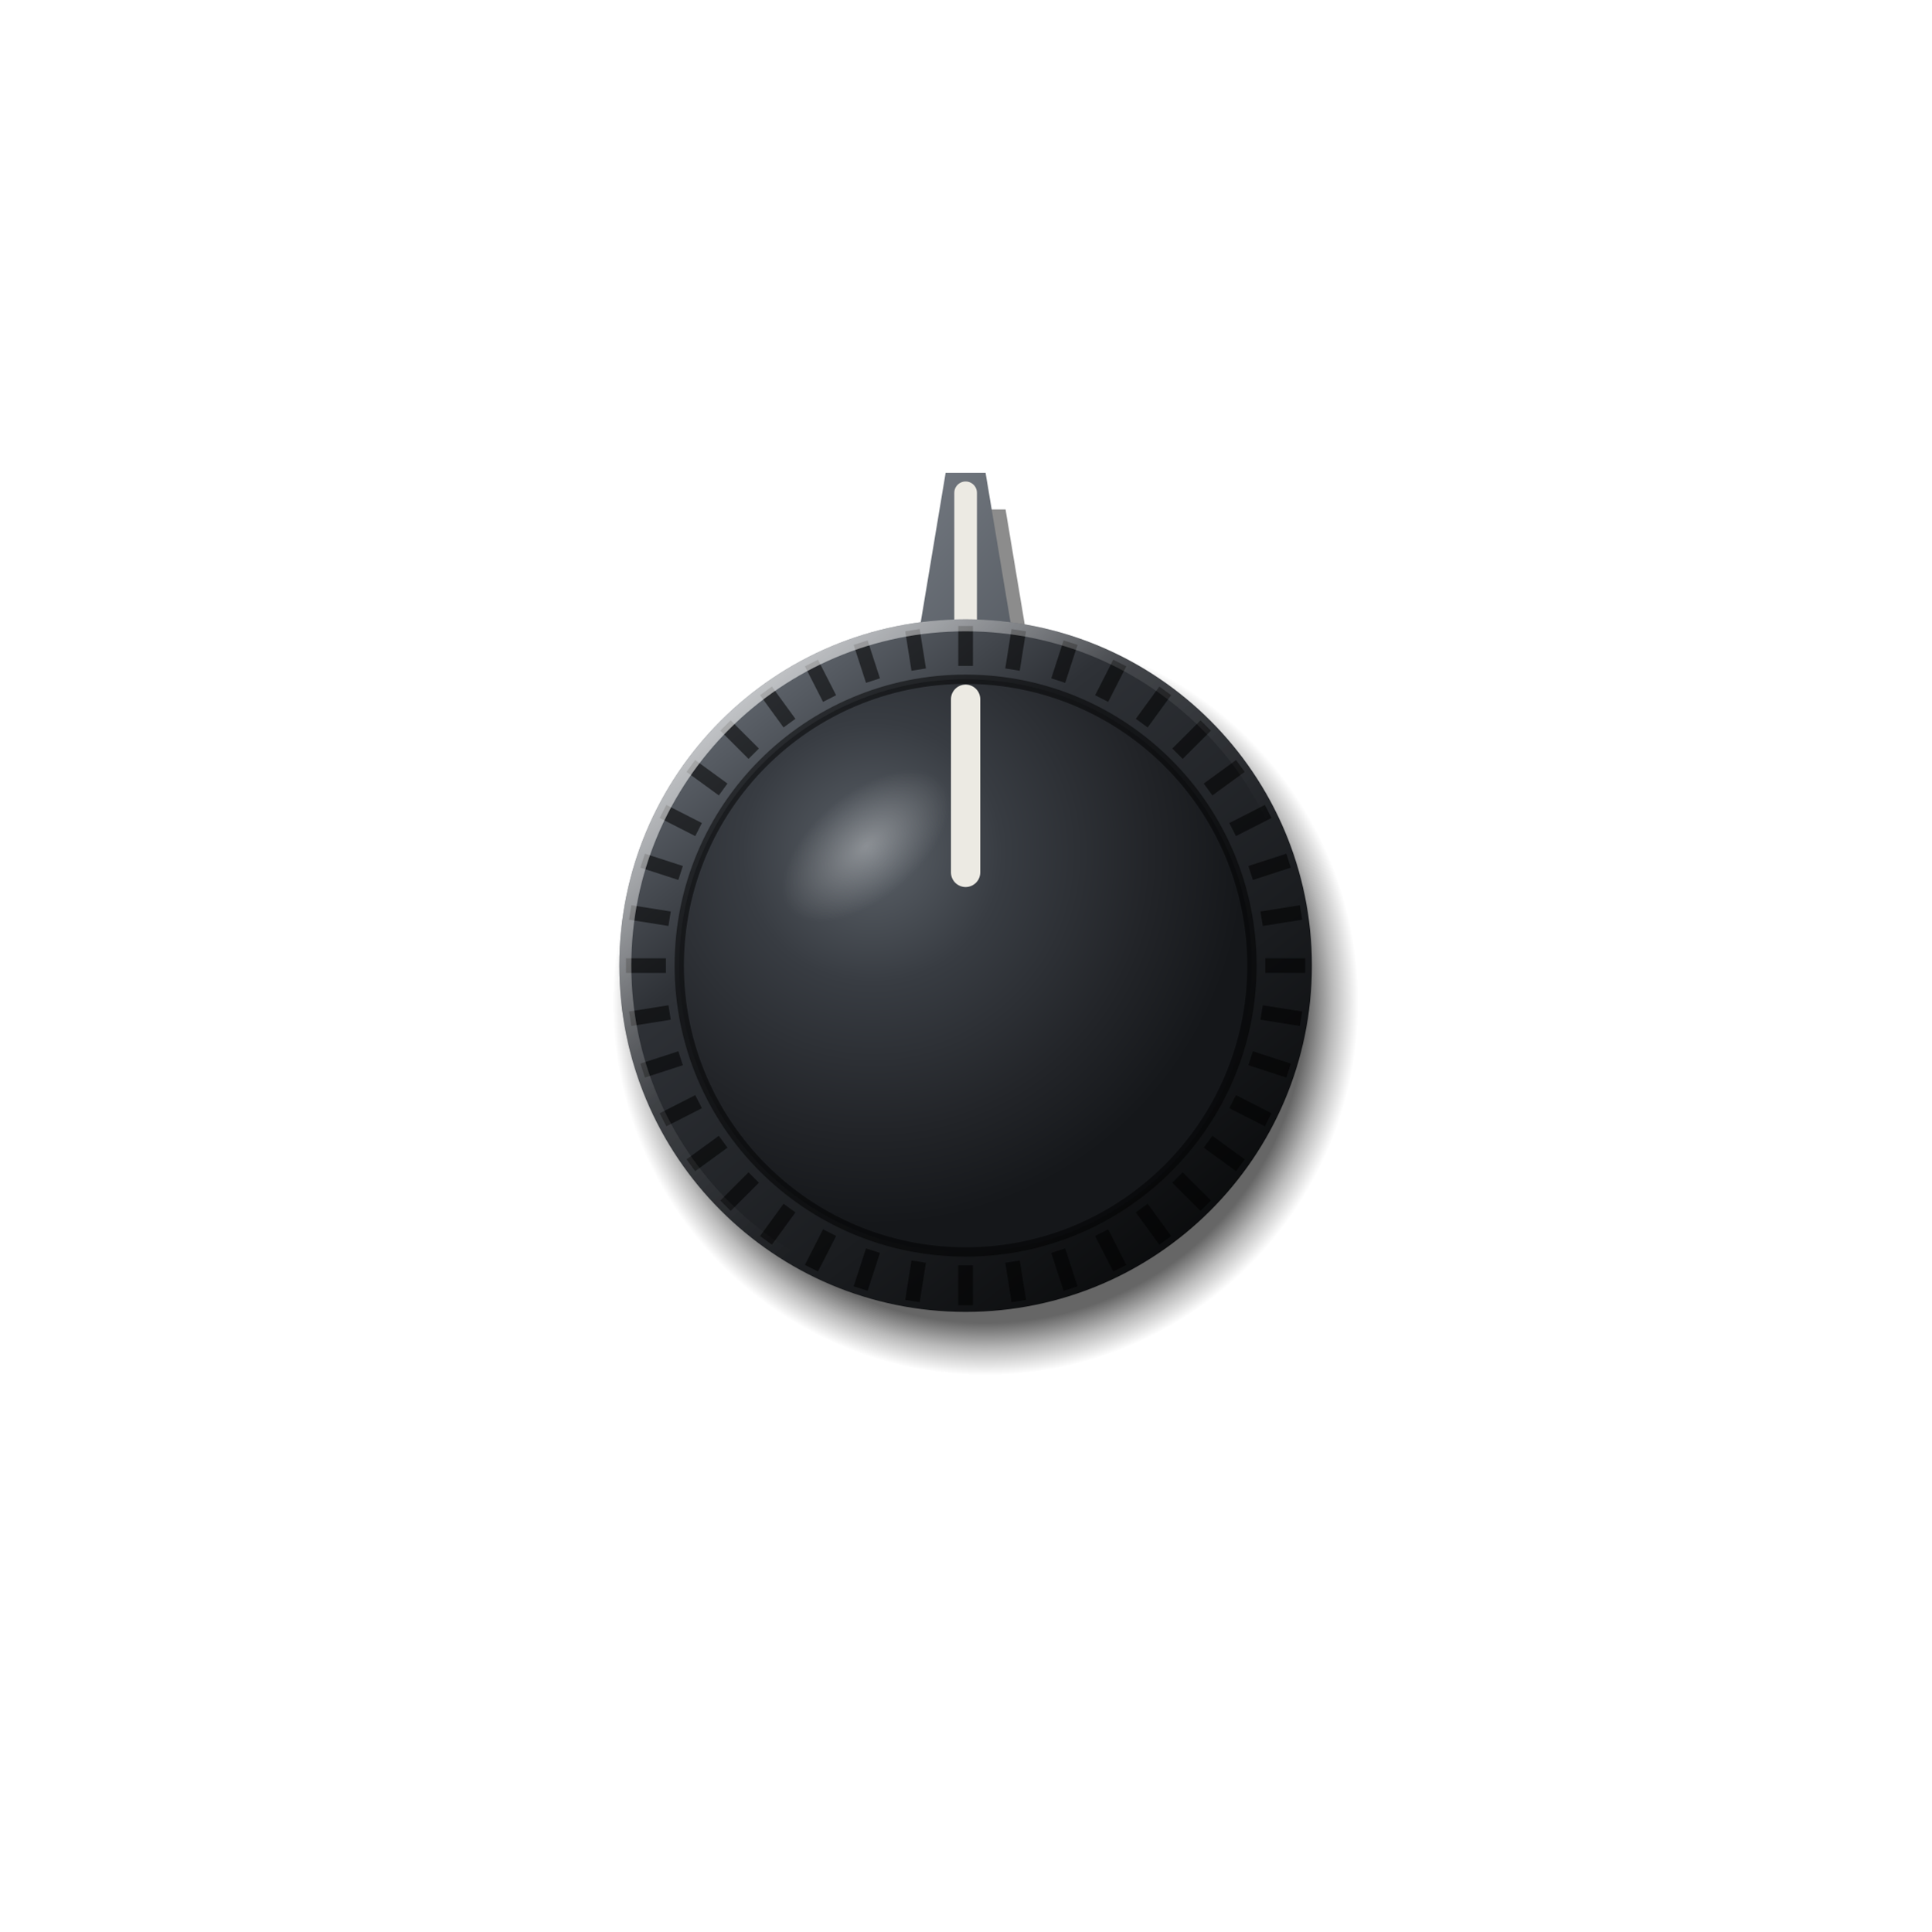
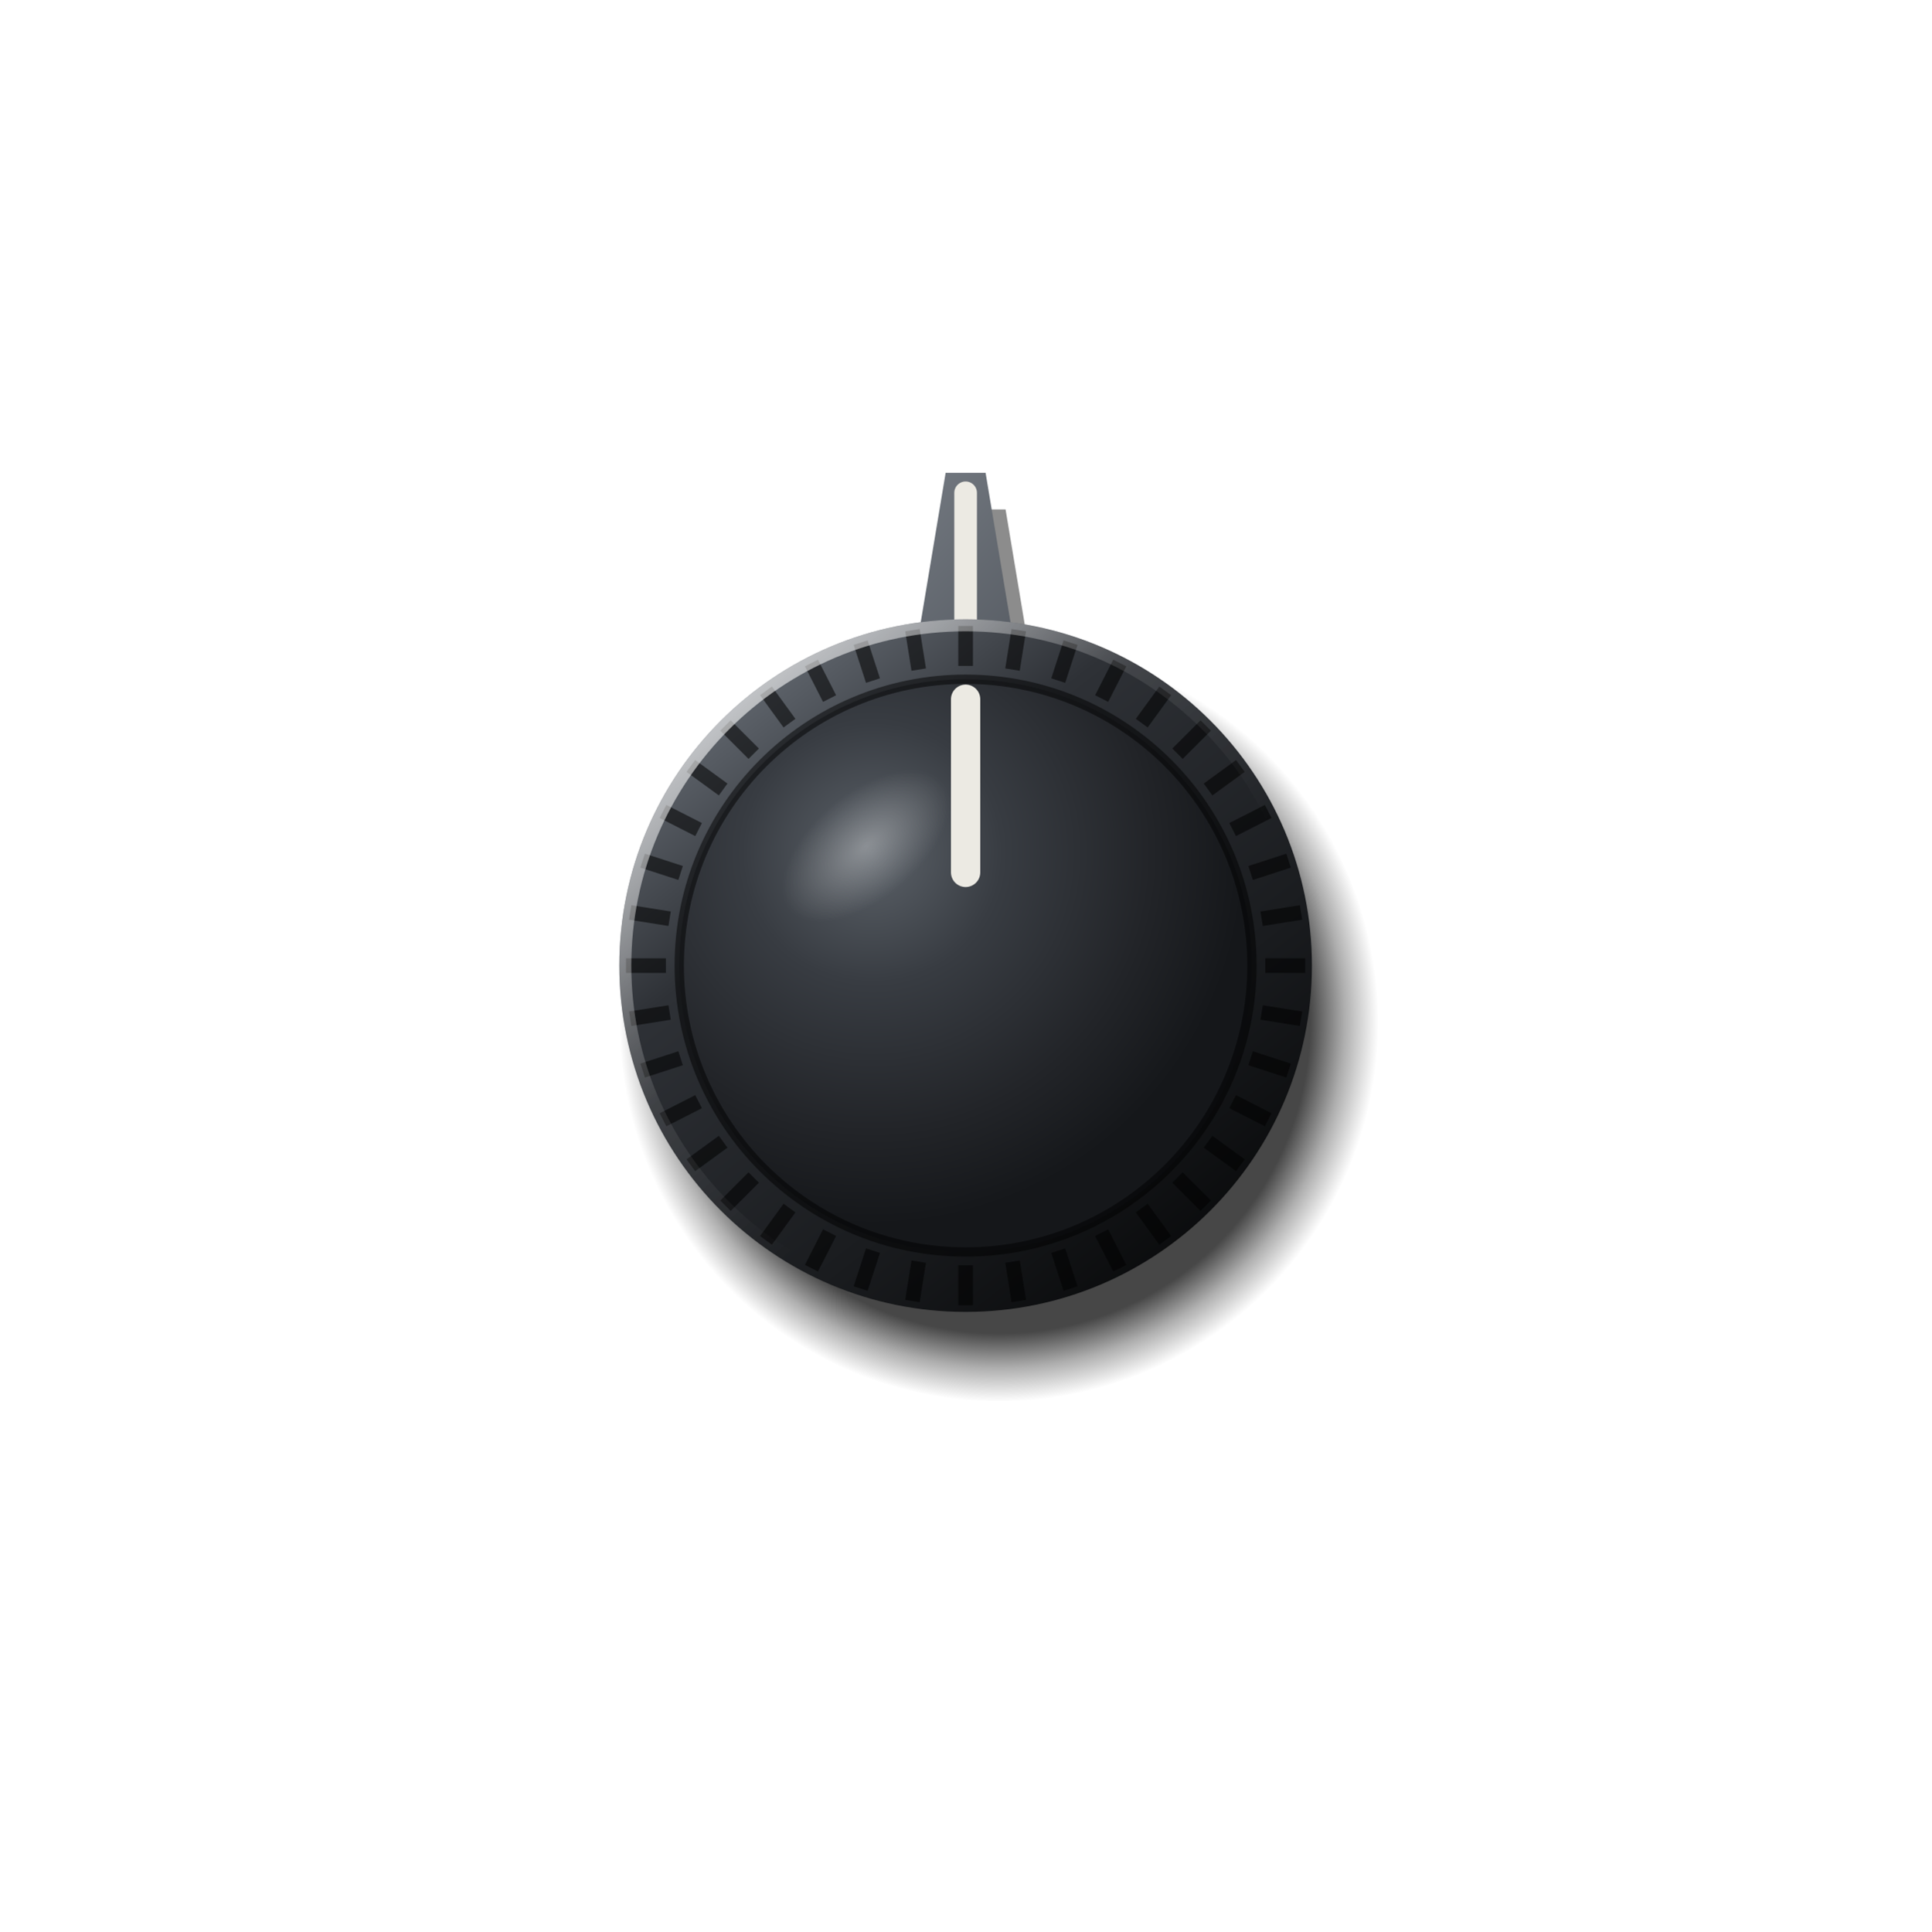
<svg xmlns="http://www.w3.org/2000/svg" viewBox="0 0 290 290" width="290" height="290">
  <defs>
-     <radialGradient id="a" gradientUnits="userSpaceOnUse" cx="148" cy="150.5" r="56">
-       <stop offset="0" stop-color="#000" stop-opacity="0.6" />
-       <stop offset="0.86" stop-color="#000" stop-opacity="0.6" />
-       <stop offset="0.93" stop-color="#000" stop-opacity="0.27" />
+     <radialGradient id="a" gradientUnits="userSpaceOnUse" cx="150" cy="153.5" r="57">
+       <stop offset="0" stop-color="#000" stop-opacity="0.72" />
+       <stop offset="0.82" stop-color="#000" stop-opacity="0.72" />
+       <stop offset="0.91" stop-color="#000" stop-opacity="0.32" />
      <stop offset="1" stop-color="#000" stop-opacity="0" />
    </radialGradient>
    <linearGradient id="b" x1="0.15" y1="0.05" x2="0.85" y2="0.95">
      <stop offset="0" stop-color="#6A7078" />
      <stop offset="0.3" stop-color="#2E3136" />
      <stop offset="0.7" stop-color="#1A1C1F" />
      <stop offset="1" stop-color="#08090A" />
    </linearGradient>
    <radialGradient id="c" gradientUnits="userSpaceOnUse" cx="131" cy="128" r="56">
      <stop offset="0" stop-color="#5C6269" />
      <stop offset="0.35" stop-color="#383C42" />
      <stop offset="0.75" stop-color="#222428" />
      <stop offset="1" stop-color="#15171A" />
    </radialGradient>
    <linearGradient id="d" x1="0.1" y1="0.05" x2="0.6" y2="0.6">
      <stop offset="0" stop-color="#FFFFFF" stop-opacity="0.75" />
      <stop offset="0.6" stop-color="#FFFFFF" stop-opacity="0.1" />
      <stop offset="1" stop-color="#FFFFFF" stop-opacity="0" />
    </linearGradient>
    <linearGradient id="e" gradientUnits="userSpaceOnUse" x1="85" y1="85" x2="205" y2="205">
      <stop offset="0" stop-color="#8A9098" />
      <stop offset="0.45" stop-color="#474C53" />
      <stop offset="1" stop-color="#16181B" />
    </linearGradient>
    <radialGradient id="f" cx="0.5" cy="0.5" r="0.5">
      <stop offset="0" stop-color="#FFFFFF" stop-opacity="0.3" />
      <stop offset="1" stop-color="#FFFFFF" stop-opacity="0" />
    </radialGradient>
  </defs>
-   <circle cx="148" cy="150.5" r="56" fill="url(#a)" />
+   <circle cx="150" cy="153.5" r="57" fill="url(#a)" />
  <g transform="translate(3 5.5) rotate(0 145 145)">
    <path d="M137 101L142 71L148 71L153 101Z" fill="#000" fill-opacity="0.45" />
  </g>
  <g transform="rotate(0 145 145)">
    <path d="M137 101L142 71L148 71L153 101Z" fill="url(#e)" />
    <line x1="145" y1="99" x2="145" y2="74" stroke="#ECEAE3" stroke-width="3.4" stroke-linecap="round" />
  </g>
  <circle cx="145" cy="145" r="52" fill="url(#b)" />
  <path d="M190 145L196 145M189.45 152.04L195.37 152.98M187.8 158.91L193.5 160.76M185.1 165.43L190.44 168.15M181.41 171.45L186.26 174.98M176.82 176.82L181.06 181.06M171.45 181.41L174.98 186.26M165.43 185.1L168.15 190.44M158.91 187.8L160.76 193.5M152.04 189.45L152.98 195.37M145 190L145 196M137.96 189.45L137.02 195.37M131.09 187.8L129.24 193.5M124.57 185.1L121.85 190.44M118.55 181.41L115.02 186.26M113.18 176.82L108.94 181.06M108.59 171.45L103.74 174.98M104.9 165.43L99.56 168.15M102.2 158.91L96.5 160.76M100.55 152.04L94.63 152.98M100 145L94 145M100.55 137.96L94.63 137.02M102.2 131.09L96.5 129.24M104.9 124.57L99.56 121.85M108.59 118.55L103.74 115.02M113.18 113.18L108.94 108.94M118.55 108.59L115.02 103.74M124.57 104.9L121.85 99.56M131.09 102.2L129.24 96.5M137.96 100.55L137.02 94.63M145 100L145 94M152.04 100.55L152.98 94.63M158.91 102.2L160.76 96.5M165.43 104.9L168.15 99.56M171.45 108.59L174.98 103.74M176.82 113.18L181.06 108.94M181.41 118.55L186.26 115.02M185.1 124.57L190.44 121.85M187.8 131.09L193.5 129.24M189.45 137.96L195.37 137.02" stroke="#000" stroke-opacity="0.55" stroke-width="2.2" />
  <circle cx="145" cy="145" r="51.1" fill="none" stroke="url(#d)" stroke-width="1.8" />
  <circle cx="145" cy="145" r="43" fill="url(#c)" />
  <circle cx="145" cy="145" r="43" fill="none" stroke="#000" stroke-opacity="0.5" stroke-width="1.4" />
  <ellipse cx="130" cy="127" rx="15" ry="8" fill="url(#f)" transform="rotate(-40 130 127)" />
  <g transform="rotate(0 145 145)">
    <line x1="145" y1="131" x2="145" y2="105" stroke="#ECEAE3" stroke-width="4.4" stroke-linecap="round" />
  </g>
</svg>
